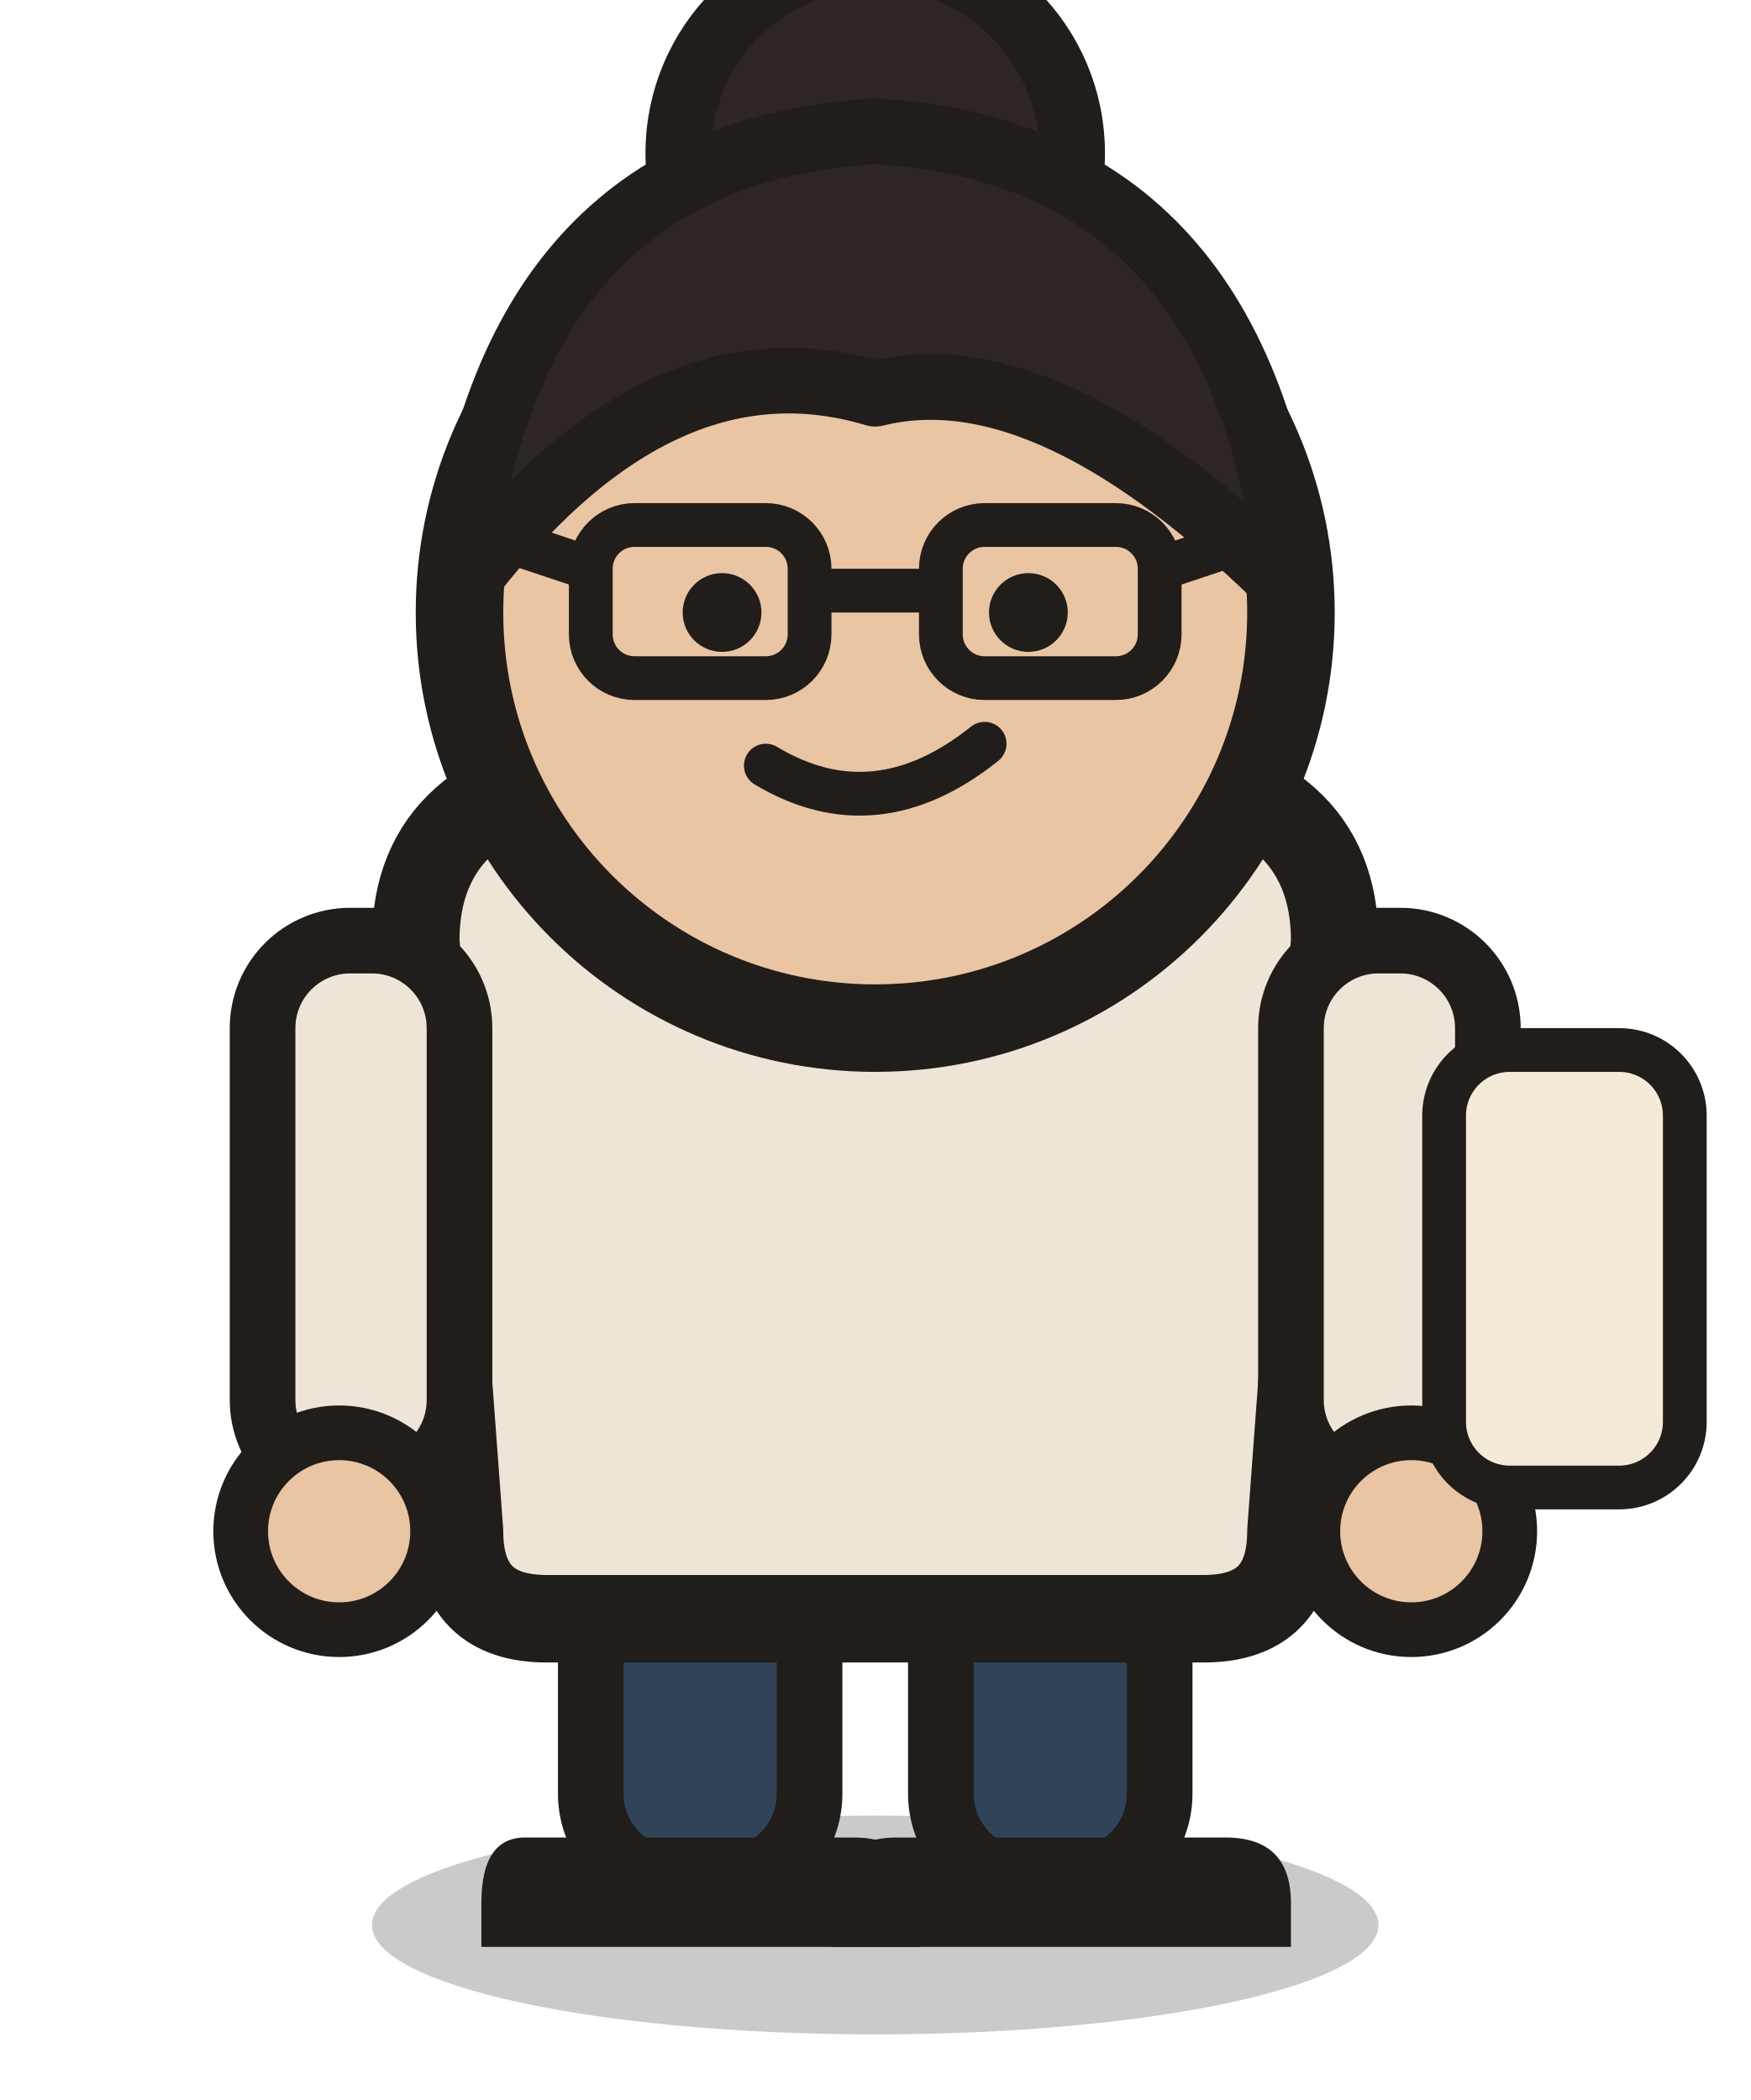
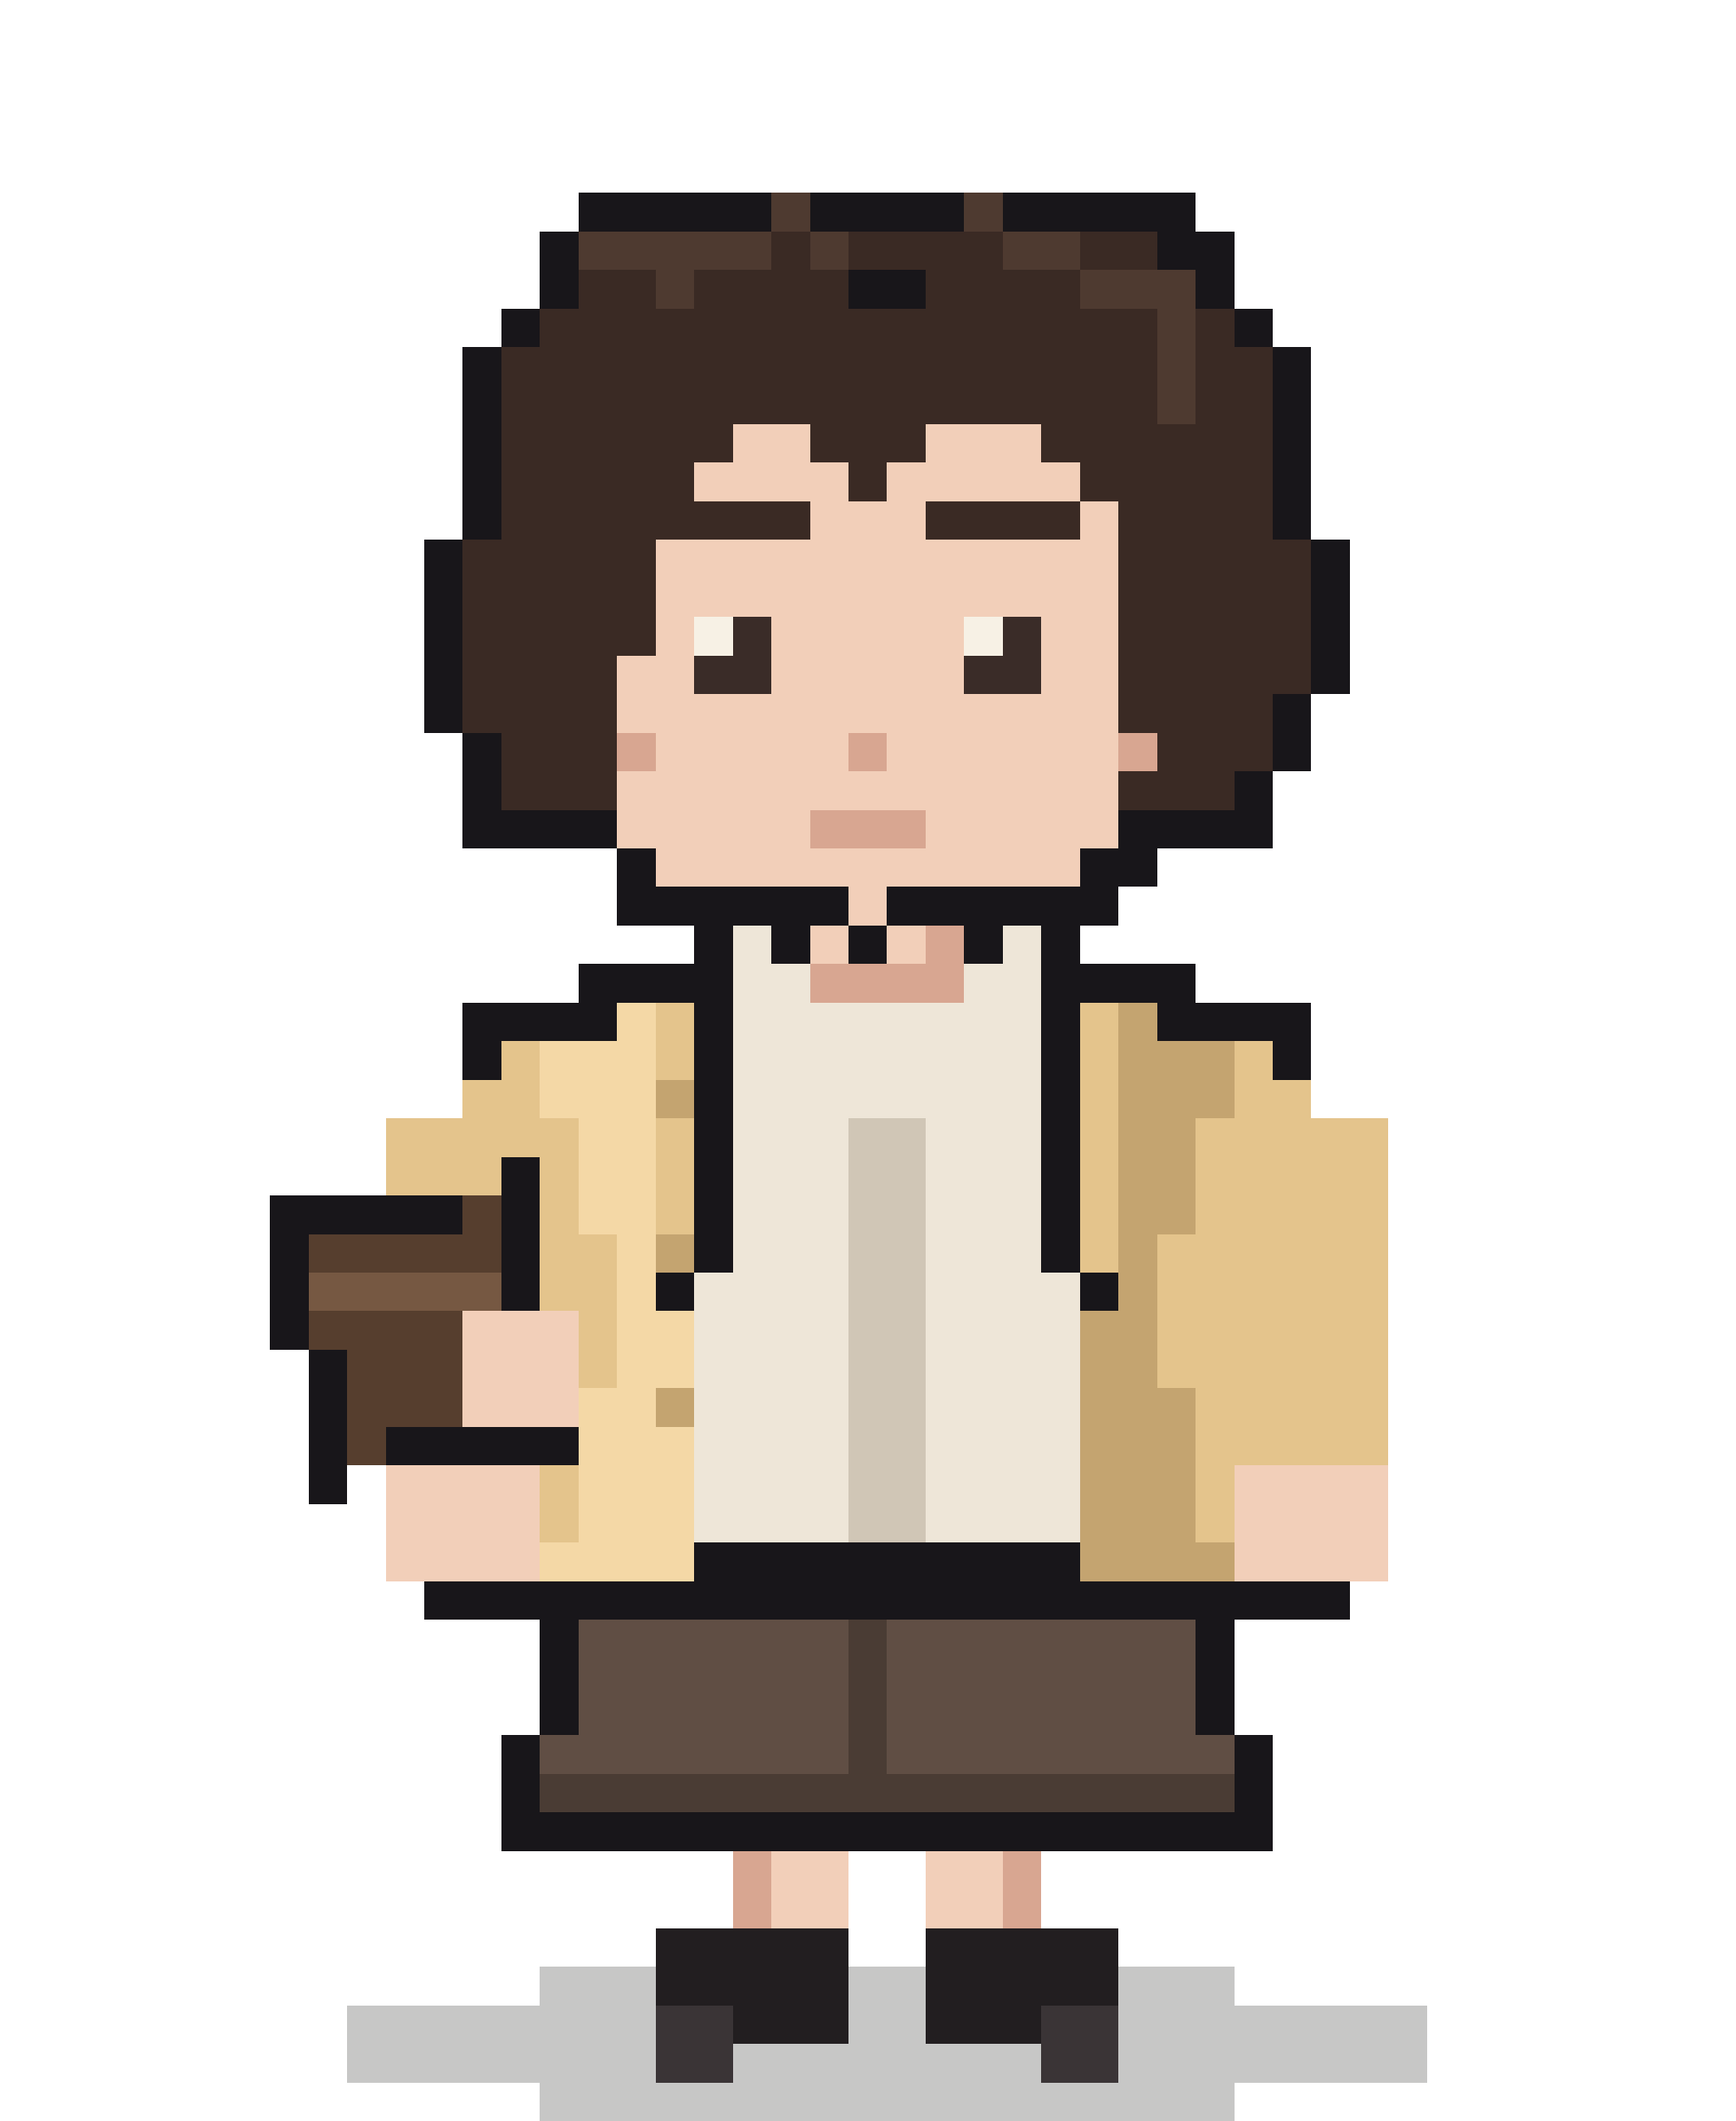
- <svg xmlns="http://www.w3.org/2000/svg" width="80" height="96" viewBox="0 0 80 96" fill="none">
-   <ellipse cx="40" cy="88" rx="23" ry="5" fill="rgba(20,18,15,.22)" />
-   <rect x="27" y="68" width="10" height="18" rx="4" fill="#314356" stroke="#211d1a" stroke-width="3" stroke-linejoin="round" stroke-linecap="round" />
-   <rect x="43" y="68" width="10" height="18" rx="4" fill="#314356" stroke="#211d1a" stroke-width="3" stroke-linejoin="round" stroke-linecap="round" />
-   <path d="M24 84h15q3 0 3 3v2H22v-2q0-3 2-3Z" fill="#211d1a" />
-   <path d="M41 84h15q3 0 3 3v2H38v-2q0-3 3-3Z" fill="#211d1a" />
-   <path d="M19 43 Q19 36 28 35 H52 Q61 36 61 43 L59 70 Q59 74 55 74 H25 Q21 74 21 70Z" fill="#ede6d8" stroke="#211d1a" stroke-width="4" stroke-linejoin="round" stroke-linecap="round" />
-   <rect x="12" y="43" width="9" height="25" rx="4" fill="#ede6d8" stroke="#211d1a" stroke-width="3" stroke-linejoin="round" stroke-linecap="round" />
-   <rect x="59" y="43" width="9" height="25" rx="4" fill="#ede6d8" stroke="#211d1a" stroke-width="3" stroke-linejoin="round" stroke-linecap="round" />
-   <circle cx="15.5" cy="70" r="4.5" fill="#e9c5a3" stroke="#211d1a" stroke-width="2.5" stroke-linejoin="round" stroke-linecap="round" />
-   <circle cx="64.5" cy="70" r="4.5" fill="#e9c5a3" stroke="#211d1a" stroke-width="2.5" stroke-linejoin="round" stroke-linecap="round" />
-   <rect x="34" y="32" width="12" height="8" fill="#e9c5a3" stroke="#211d1a" stroke-width="2" stroke-linejoin="round" stroke-linecap="round" />
-   <circle cx="40" cy="28" r="19" fill="#e9c5a3" stroke="#211d1a" stroke-width="4" stroke-linejoin="round" stroke-linecap="round" />
-   <circle cx="40" cy="7" r="9" fill="#2d2623" stroke="#211d1a" stroke-width="3" stroke-linejoin="round" stroke-linecap="round" />
-   <path d="M21 27 Q23 7 40 6 Q57 7 59 27 Q48 16 40 18 Q30 15 21 27Z" fill="#2d2623" stroke="#211d1a" stroke-width="3" stroke-linejoin="round" stroke-linecap="round" />
-   <circle cx="33" cy="28" r="1.8" fill="#211d1a" />
-   <circle cx="47" cy="28" r="1.8" fill="#211d1a" />
-   <g fill="none" stroke="#211d1a" stroke-width="2">
-     <rect x="27" y="24" width="10" height="7" rx="2" />
-     <rect x="43" y="24" width="10" height="7" rx="2" />
-     <path d="M37 27h6M27 26l-3 -1M53 26l3 -1" />
-   </g>
-   <path d="M35 35 Q40 38 45 34" fill="none" stroke="#211d1a" stroke-width="2" stroke-linecap="round" />
-   <rect x="66" y="48" width="11" height="20" rx="3" fill="#f4ead8" stroke="#211d1a" stroke-width="2" stroke-linejoin="round" stroke-linecap="round" />
+ <svg xmlns="http://www.w3.org/2000/svg" width="90" height="110" viewBox="0 0 90 110" shape-rendering="crispEdges">
+   <rect x="30" y="10" width="10" height="2" fill="#18161a" />
+   <rect x="40" y="10" width="2" height="2" fill="#4e3a30" />
+   <rect x="42" y="10" width="8" height="2" fill="#18161a" />
+   <rect x="50" y="10" width="2" height="2" fill="#4e3a30" />
+   <rect x="52" y="10" width="10" height="2" fill="#18161a" />
+   <rect x="28" y="12" width="2" height="2" fill="#18161a" />
+   <rect x="30" y="12" width="10" height="2" fill="#4e3a30" />
+   <rect x="40" y="12" width="2" height="2" fill="#3a2a24" />
+   <rect x="42" y="12" width="2" height="2" fill="#4e3a30" />
+   <rect x="44" y="12" width="8" height="2" fill="#3a2a24" />
+   <rect x="52" y="12" width="4" height="2" fill="#4e3a30" />
+   <rect x="56" y="12" width="4" height="2" fill="#3a2a24" />
+   <rect x="60" y="12" width="4" height="2" fill="#18161a" />
+   <rect x="28" y="14" width="2" height="2" fill="#18161a" />
+   <rect x="30" y="14" width="4" height="2" fill="#3a2a24" />
+   <rect x="34" y="14" width="2" height="2" fill="#4e3a30" />
+   <rect x="36" y="14" width="8" height="2" fill="#3a2a24" />
+   <rect x="44" y="14" width="4" height="2" fill="#18161a" />
+   <rect x="48" y="14" width="8" height="2" fill="#3a2a24" />
+   <rect x="56" y="14" width="6" height="2" fill="#4e3a30" />
+   <rect x="62" y="14" width="2" height="2" fill="#18161a" />
+   <rect x="26" y="16" width="2" height="2" fill="#18161a" />
+   <rect x="28" y="16" width="32" height="2" fill="#3a2a24" />
+   <rect x="60" y="16" width="2" height="2" fill="#4e3a30" />
+   <rect x="62" y="16" width="2" height="2" fill="#3a2a24" />
+   <rect x="64" y="16" width="2" height="2" fill="#18161a" />
+   <rect x="24" y="18" width="2" height="2" fill="#18161a" />
+   <rect x="26" y="18" width="34" height="2" fill="#3a2a24" />
+   <rect x="60" y="18" width="2" height="2" fill="#4e3a30" />
+   <rect x="62" y="18" width="4" height="2" fill="#3a2a24" />
+   <rect x="66" y="18" width="2" height="2" fill="#18161a" />
+   <rect x="24" y="20" width="2" height="2" fill="#18161a" />
+   <rect x="26" y="20" width="34" height="2" fill="#3a2a24" />
+   <rect x="60" y="20" width="2" height="2" fill="#4e3a30" />
+   <rect x="62" y="20" width="4" height="2" fill="#3a2a24" />
+   <rect x="66" y="20" width="2" height="2" fill="#18161a" />
+   <rect x="24" y="22" width="2" height="2" fill="#18161a" />
+   <rect x="26" y="22" width="12" height="2" fill="#3a2a24" />
+   <rect x="38" y="22" width="4" height="2" fill="#f2cfb9" />
+   <rect x="42" y="22" width="6" height="2" fill="#3a2a24" />
+   <rect x="48" y="22" width="6" height="2" fill="#f2cfb9" />
+   <rect x="54" y="22" width="12" height="2" fill="#3a2a24" />
+   <rect x="66" y="22" width="2" height="2" fill="#18161a" />
+   <rect x="24" y="24" width="2" height="2" fill="#18161a" />
+   <rect x="26" y="24" width="10" height="2" fill="#3a2a24" />
+   <rect x="36" y="24" width="8" height="2" fill="#f2cfb9" />
+   <rect x="44" y="24" width="2" height="2" fill="#3a2a24" />
+   <rect x="46" y="24" width="10" height="2" fill="#f2cfb9" />
+   <rect x="56" y="24" width="10" height="2" fill="#3a2a24" />
+   <rect x="66" y="24" width="2" height="2" fill="#18161a" />
+   <rect x="24" y="26" width="2" height="2" fill="#18161a" />
+   <rect x="26" y="26" width="16" height="2" fill="#3a2a24" />
+   <rect x="42" y="26" width="6" height="2" fill="#f2cfb9" />
+   <rect x="48" y="26" width="8" height="2" fill="#3a2a24" />
+   <rect x="56" y="26" width="2" height="2" fill="#f2cfb9" />
+   <rect x="58" y="26" width="8" height="2" fill="#3a2a24" />
+   <rect x="66" y="26" width="2" height="2" fill="#18161a" />
+   <rect x="22" y="28" width="2" height="2" fill="#18161a" />
+   <rect x="24" y="28" width="10" height="2" fill="#3a2a24" />
+   <rect x="34" y="28" width="24" height="2" fill="#f2cfb9" />
+   <rect x="58" y="28" width="10" height="2" fill="#3a2a24" />
+   <rect x="68" y="28" width="2" height="2" fill="#18161a" />
+   <rect x="22" y="30" width="2" height="2" fill="#18161a" />
+   <rect x="24" y="30" width="10" height="2" fill="#3a2a24" />
+   <rect x="34" y="30" width="24" height="2" fill="#f2cfb9" />
+   <rect x="58" y="30" width="10" height="2" fill="#3a2a24" />
+   <rect x="68" y="30" width="2" height="2" fill="#18161a" />
+   <rect x="22" y="32" width="2" height="2" fill="#18161a" />
+   <rect x="24" y="32" width="10" height="2" fill="#3a2a24" />
+   <rect x="34" y="32" width="2" height="2" fill="#f2cfb9" />
+   <rect x="36" y="32" width="2" height="2" fill="#f7f1e5" />
+   <rect x="38" y="32" width="2" height="2" fill="#3a2c28" />
+   <rect x="40" y="32" width="10" height="2" fill="#f2cfb9" />
+   <rect x="50" y="32" width="2" height="2" fill="#f7f1e5" />
+   <rect x="52" y="32" width="2" height="2" fill="#3a2c28" />
+   <rect x="54" y="32" width="4" height="2" fill="#f2cfb9" />
+   <rect x="58" y="32" width="10" height="2" fill="#3a2a24" />
+   <rect x="68" y="32" width="2" height="2" fill="#18161a" />
+   <rect x="22" y="34" width="2" height="2" fill="#18161a" />
+   <rect x="24" y="34" width="8" height="2" fill="#3a2a24" />
+   <rect x="32" y="34" width="4" height="2" fill="#f2cfb9" />
+   <rect x="36" y="34" width="4" height="2" fill="#3a2c28" />
+   <rect x="40" y="34" width="10" height="2" fill="#f2cfb9" />
+   <rect x="50" y="34" width="4" height="2" fill="#3a2c28" />
+   <rect x="54" y="34" width="4" height="2" fill="#f2cfb9" />
+   <rect x="58" y="34" width="10" height="2" fill="#3a2a24" />
+   <rect x="68" y="34" width="2" height="2" fill="#18161a" />
+   <rect x="22" y="36" width="2" height="2" fill="#18161a" />
+   <rect x="24" y="36" width="8" height="2" fill="#3a2a24" />
+   <rect x="32" y="36" width="26" height="2" fill="#f2cfb9" />
+   <rect x="58" y="36" width="8" height="2" fill="#3a2a24" />
+   <rect x="66" y="36" width="2" height="2" fill="#18161a" />
+   <rect x="24" y="38" width="2" height="2" fill="#18161a" />
+   <rect x="26" y="38" width="6" height="2" fill="#3a2a24" />
+   <rect x="32" y="38" width="2" height="2" fill="#d8a691" />
+   <rect x="34" y="38" width="10" height="2" fill="#f2cfb9" />
+   <rect x="44" y="38" width="2" height="2" fill="#d8a691" />
+   <rect x="46" y="38" width="12" height="2" fill="#f2cfb9" />
+   <rect x="58" y="38" width="2" height="2" fill="#d8a691" />
+   <rect x="60" y="38" width="6" height="2" fill="#3a2a24" />
+   <rect x="66" y="38" width="2" height="2" fill="#18161a" />
+   <rect x="24" y="40" width="2" height="2" fill="#18161a" />
+   <rect x="26" y="40" width="6" height="2" fill="#3a2a24" />
+   <rect x="32" y="40" width="26" height="2" fill="#f2cfb9" />
+   <rect x="58" y="40" width="6" height="2" fill="#3a2a24" />
+   <rect x="64" y="40" width="2" height="2" fill="#18161a" />
+   <rect x="24" y="42" width="8" height="2" fill="#18161a" />
+   <rect x="32" y="42" width="10" height="2" fill="#f2cfb9" />
+   <rect x="42" y="42" width="6" height="2" fill="#d8a691" />
+   <rect x="48" y="42" width="10" height="2" fill="#f2cfb9" />
+   <rect x="58" y="42" width="8" height="2" fill="#18161a" />
+   <rect x="32" y="44" width="2" height="2" fill="#18161a" />
+   <rect x="34" y="44" width="22" height="2" fill="#f2cfb9" />
+   <rect x="56" y="44" width="4" height="2" fill="#18161a" />
+   <rect x="32" y="46" width="12" height="2" fill="#18161a" />
+   <rect x="44" y="46" width="2" height="2" fill="#f2cfb9" />
+   <rect x="46" y="46" width="12" height="2" fill="#18161a" />
+   <rect x="36" y="48" width="2" height="2" fill="#18161a" />
+   <rect x="38" y="48" width="2" height="2" fill="#eee6d8" />
+   <rect x="40" y="48" width="2" height="2" fill="#18161a" />
+   <rect x="42" y="48" width="2" height="2" fill="#f2cfb9" />
+   <rect x="44" y="48" width="2" height="2" fill="#18161a" />
+   <rect x="46" y="48" width="2" height="2" fill="#f2cfb9" />
+   <rect x="48" y="48" width="2" height="2" fill="#d8a691" />
+   <rect x="50" y="48" width="2" height="2" fill="#18161a" />
+   <rect x="52" y="48" width="2" height="2" fill="#eee6d8" />
+   <rect x="54" y="48" width="2" height="2" fill="#18161a" />
+   <rect x="30" y="50" width="8" height="2" fill="#18161a" />
+   <rect x="38" y="50" width="4" height="2" fill="#eee6d8" />
+   <rect x="42" y="50" width="8" height="2" fill="#d8a691" />
+   <rect x="50" y="50" width="4" height="2" fill="#eee6d8" />
+   <rect x="54" y="50" width="8" height="2" fill="#18161a" />
+   <rect x="24" y="52" width="8" height="2" fill="#18161a" />
+   <rect x="32" y="52" width="2" height="2" fill="#f4d8a6" />
+   <rect x="34" y="52" width="2" height="2" fill="#e4c48c" />
+   <rect x="36" y="52" width="2" height="2" fill="#18161a" />
+   <rect x="38" y="52" width="16" height="2" fill="#eee6d8" />
+   <rect x="54" y="52" width="2" height="2" fill="#18161a" />
+   <rect x="56" y="52" width="2" height="2" fill="#e4c48c" />
+   <rect x="58" y="52" width="2" height="2" fill="#c4a470" />
+   <rect x="60" y="52" width="8" height="2" fill="#18161a" />
+   <rect x="24" y="54" width="2" height="2" fill="#18161a" />
+   <rect x="26" y="54" width="2" height="2" fill="#e4c48c" />
+   <rect x="28" y="54" width="6" height="2" fill="#f4d8a6" />
+   <rect x="34" y="54" width="2" height="2" fill="#e4c48c" />
+   <rect x="36" y="54" width="2" height="2" fill="#18161a" />
+   <rect x="38" y="54" width="16" height="2" fill="#eee6d8" />
+   <rect x="54" y="54" width="2" height="2" fill="#18161a" />
+   <rect x="56" y="54" width="2" height="2" fill="#e4c48c" />
+   <rect x="58" y="54" width="6" height="2" fill="#c4a470" />
+   <rect x="64" y="54" width="2" height="2" fill="#e4c48c" />
+   <rect x="66" y="54" width="2" height="2" fill="#18161a" />
+   <rect x="24" y="56" width="4" height="2" fill="#e4c48c" />
+   <rect x="28" y="56" width="6" height="2" fill="#f4d8a6" />
+   <rect x="34" y="56" width="2" height="2" fill="#c4a470" />
+   <rect x="36" y="56" width="2" height="2" fill="#18161a" />
+   <rect x="38" y="56" width="16" height="2" fill="#eee6d8" />
+   <rect x="54" y="56" width="2" height="2" fill="#18161a" />
+   <rect x="56" y="56" width="2" height="2" fill="#e4c48c" />
+   <rect x="58" y="56" width="6" height="2" fill="#c4a470" />
+   <rect x="64" y="56" width="4" height="2" fill="#e4c48c" />
+   <rect x="20" y="58" width="10" height="2" fill="#e4c48c" />
+   <rect x="30" y="58" width="4" height="2" fill="#f4d8a6" />
+   <rect x="34" y="58" width="2" height="2" fill="#e4c48c" />
+   <rect x="36" y="58" width="2" height="2" fill="#18161a" />
+   <rect x="38" y="58" width="6" height="2" fill="#eee6d8" />
+   <rect x="44" y="58" width="4" height="2" fill="#d0c6b6" />
+   <rect x="48" y="58" width="6" height="2" fill="#eee6d8" />
+   <rect x="54" y="58" width="2" height="2" fill="#18161a" />
+   <rect x="56" y="58" width="2" height="2" fill="#e4c48c" />
+   <rect x="58" y="58" width="4" height="2" fill="#c4a470" />
+   <rect x="62" y="58" width="10" height="2" fill="#e4c48c" />
+   <rect x="20" y="60" width="6" height="2" fill="#e4c48c" />
+   <rect x="26" y="60" width="2" height="2" fill="#18161a" />
+   <rect x="28" y="60" width="2" height="2" fill="#e4c48c" />
+   <rect x="30" y="60" width="4" height="2" fill="#f4d8a6" />
+   <rect x="34" y="60" width="2" height="2" fill="#e4c48c" />
+   <rect x="36" y="60" width="2" height="2" fill="#18161a" />
+   <rect x="38" y="60" width="6" height="2" fill="#eee6d8" />
+   <rect x="44" y="60" width="4" height="2" fill="#d0c6b6" />
+   <rect x="48" y="60" width="6" height="2" fill="#eee6d8" />
+   <rect x="54" y="60" width="2" height="2" fill="#18161a" />
+   <rect x="56" y="60" width="2" height="2" fill="#e4c48c" />
+   <rect x="58" y="60" width="4" height="2" fill="#c4a470" />
+   <rect x="62" y="60" width="10" height="2" fill="#e4c48c" />
+   <rect x="14" y="62" width="10" height="2" fill="#18161a" />
+   <rect x="24" y="62" width="2" height="2" fill="#563e2e" />
+   <rect x="26" y="62" width="2" height="2" fill="#18161a" />
+   <rect x="28" y="62" width="2" height="2" fill="#e4c48c" />
+   <rect x="30" y="62" width="4" height="2" fill="#f4d8a6" />
+   <rect x="34" y="62" width="2" height="2" fill="#e4c48c" />
+   <rect x="36" y="62" width="2" height="2" fill="#18161a" />
+   <rect x="38" y="62" width="6" height="2" fill="#eee6d8" />
+   <rect x="44" y="62" width="4" height="2" fill="#d0c6b6" />
+   <rect x="48" y="62" width="6" height="2" fill="#eee6d8" />
+   <rect x="54" y="62" width="2" height="2" fill="#18161a" />
+   <rect x="56" y="62" width="2" height="2" fill="#e4c48c" />
+   <rect x="58" y="62" width="4" height="2" fill="#c4a470" />
+   <rect x="62" y="62" width="10" height="2" fill="#e4c48c" />
+   <rect x="14" y="64" width="2" height="2" fill="#18161a" />
+   <rect x="16" y="64" width="10" height="2" fill="#563e2e" />
+   <rect x="26" y="64" width="2" height="2" fill="#18161a" />
+   <rect x="28" y="64" width="4" height="2" fill="#e4c48c" />
+   <rect x="32" y="64" width="2" height="2" fill="#f4d8a6" />
+   <rect x="34" y="64" width="2" height="2" fill="#c4a470" />
+   <rect x="36" y="64" width="2" height="2" fill="#18161a" />
+   <rect x="38" y="64" width="6" height="2" fill="#eee6d8" />
+   <rect x="44" y="64" width="4" height="2" fill="#d0c6b6" />
+   <rect x="48" y="64" width="6" height="2" fill="#eee6d8" />
+   <rect x="54" y="64" width="2" height="2" fill="#18161a" />
+   <rect x="56" y="64" width="2" height="2" fill="#e4c48c" />
+   <rect x="58" y="64" width="2" height="2" fill="#c4a470" />
+   <rect x="60" y="64" width="12" height="2" fill="#e4c48c" />
+   <rect x="14" y="66" width="2" height="2" fill="#18161a" />
+   <rect x="16" y="66" width="10" height="2" fill="#765842" />
+   <rect x="26" y="66" width="2" height="2" fill="#18161a" />
+   <rect x="28" y="66" width="4" height="2" fill="#e4c48c" />
+   <rect x="32" y="66" width="2" height="2" fill="#f4d8a6" />
+   <rect x="34" y="66" width="2" height="2" fill="#18161a" />
+   <rect x="36" y="66" width="8" height="2" fill="#eee6d8" />
+   <rect x="44" y="66" width="4" height="2" fill="#d0c6b6" />
+   <rect x="48" y="66" width="8" height="2" fill="#eee6d8" />
+   <rect x="56" y="66" width="2" height="2" fill="#18161a" />
+   <rect x="58" y="66" width="2" height="2" fill="#c4a470" />
+   <rect x="60" y="66" width="12" height="2" fill="#e4c48c" />
+   <rect x="14" y="68" width="2" height="2" fill="#18161a" />
+   <rect x="16" y="68" width="8" height="2" fill="#563e2e" />
+   <rect x="24" y="68" width="6" height="2" fill="#f2cfb9" />
+   <rect x="30" y="68" width="2" height="2" fill="#e4c48c" />
+   <rect x="32" y="68" width="4" height="2" fill="#f4d8a6" />
+   <rect x="36" y="68" width="8" height="2" fill="#eee6d8" />
+   <rect x="44" y="68" width="4" height="2" fill="#d0c6b6" />
+   <rect x="48" y="68" width="8" height="2" fill="#eee6d8" />
+   <rect x="56" y="68" width="4" height="2" fill="#c4a470" />
+   <rect x="60" y="68" width="12" height="2" fill="#e4c48c" />
+   <rect x="16" y="70" width="2" height="2" fill="#18161a" />
+   <rect x="18" y="70" width="6" height="2" fill="#563e2e" />
+   <rect x="24" y="70" width="6" height="2" fill="#f2cfb9" />
+   <rect x="30" y="70" width="2" height="2" fill="#e4c48c" />
+   <rect x="32" y="70" width="4" height="2" fill="#f4d8a6" />
+   <rect x="36" y="70" width="8" height="2" fill="#eee6d8" />
+   <rect x="44" y="70" width="4" height="2" fill="#d0c6b6" />
+   <rect x="48" y="70" width="8" height="2" fill="#eee6d8" />
+   <rect x="56" y="70" width="4" height="2" fill="#c4a470" />
+   <rect x="60" y="70" width="12" height="2" fill="#e4c48c" />
+   <rect x="16" y="72" width="2" height="2" fill="#18161a" />
+   <rect x="18" y="72" width="6" height="2" fill="#563e2e" />
+   <rect x="24" y="72" width="6" height="2" fill="#f2cfb9" />
+   <rect x="30" y="72" width="4" height="2" fill="#f4d8a6" />
+   <rect x="34" y="72" width="2" height="2" fill="#c4a470" />
+   <rect x="36" y="72" width="8" height="2" fill="#eee6d8" />
+   <rect x="44" y="72" width="4" height="2" fill="#d0c6b6" />
+   <rect x="48" y="72" width="8" height="2" fill="#eee6d8" />
+   <rect x="56" y="72" width="6" height="2" fill="#c4a470" />
+   <rect x="62" y="72" width="10" height="2" fill="#e4c48c" />
+   <rect x="16" y="74" width="2" height="2" fill="#18161a" />
+   <rect x="18" y="74" width="2" height="2" fill="#563e2e" />
+   <rect x="20" y="74" width="10" height="2" fill="#18161a" />
+   <rect x="30" y="74" width="6" height="2" fill="#f4d8a6" />
+   <rect x="36" y="74" width="8" height="2" fill="#eee6d8" />
+   <rect x="44" y="74" width="4" height="2" fill="#d0c6b6" />
+   <rect x="48" y="74" width="8" height="2" fill="#eee6d8" />
+   <rect x="56" y="74" width="6" height="2" fill="#c4a470" />
+   <rect x="62" y="74" width="10" height="2" fill="#e4c48c" />
+   <rect x="16" y="76" width="2" height="2" fill="#18161a" />
+   <rect x="20" y="76" width="8" height="2" fill="#f2cfb9" />
+   <rect x="28" y="76" width="2" height="2" fill="#e4c48c" />
+   <rect x="30" y="76" width="6" height="2" fill="#f4d8a6" />
+   <rect x="36" y="76" width="8" height="2" fill="#eee6d8" />
+   <rect x="44" y="76" width="4" height="2" fill="#d0c6b6" />
+   <rect x="48" y="76" width="8" height="2" fill="#eee6d8" />
+   <rect x="56" y="76" width="6" height="2" fill="#c4a470" />
+   <rect x="62" y="76" width="2" height="2" fill="#e4c48c" />
+   <rect x="64" y="76" width="8" height="2" fill="#f2cfb9" />
+   <rect x="20" y="78" width="8" height="2" fill="#f2cfb9" />
+   <rect x="28" y="78" width="2" height="2" fill="#e4c48c" />
+   <rect x="30" y="78" width="6" height="2" fill="#f4d8a6" />
+   <rect x="36" y="78" width="8" height="2" fill="#eee6d8" />
+   <rect x="44" y="78" width="4" height="2" fill="#d0c6b6" />
+   <rect x="48" y="78" width="8" height="2" fill="#eee6d8" />
+   <rect x="56" y="78" width="6" height="2" fill="#c4a470" />
+   <rect x="62" y="78" width="2" height="2" fill="#e4c48c" />
+   <rect x="64" y="78" width="8" height="2" fill="#f2cfb9" />
+   <rect x="20" y="80" width="8" height="2" fill="#f2cfb9" />
+   <rect x="28" y="80" width="8" height="2" fill="#f4d8a6" />
+   <rect x="36" y="80" width="20" height="2" fill="#18161a" />
+   <rect x="56" y="80" width="8" height="2" fill="#c4a470" />
+   <rect x="64" y="80" width="8" height="2" fill="#f2cfb9" />
+   <rect x="22" y="82" width="48" height="2" fill="#18161a" />
+   <rect x="28" y="84" width="2" height="2" fill="#18161a" />
+   <rect x="30" y="84" width="14" height="2" fill="#604e44" />
+   <rect x="44" y="84" width="2" height="2" fill="#4a3c34" />
+   <rect x="46" y="84" width="16" height="2" fill="#604e44" />
+   <rect x="62" y="84" width="2" height="2" fill="#18161a" />
+   <rect x="28" y="86" width="2" height="2" fill="#18161a" />
+   <rect x="30" y="86" width="14" height="2" fill="#604e44" />
+   <rect x="44" y="86" width="2" height="2" fill="#4a3c34" />
+   <rect x="46" y="86" width="16" height="2" fill="#604e44" />
+   <rect x="62" y="86" width="2" height="2" fill="#18161a" />
+   <rect x="28" y="88" width="2" height="2" fill="#18161a" />
+   <rect x="30" y="88" width="14" height="2" fill="#604e44" />
+   <rect x="44" y="88" width="2" height="2" fill="#4a3c34" />
+   <rect x="46" y="88" width="16" height="2" fill="#604e44" />
+   <rect x="62" y="88" width="2" height="2" fill="#18161a" />
+   <rect x="26" y="90" width="2" height="2" fill="#18161a" />
+   <rect x="28" y="90" width="16" height="2" fill="#604e44" />
+   <rect x="44" y="90" width="2" height="2" fill="#4a3c34" />
+   <rect x="46" y="90" width="18" height="2" fill="#604e44" />
+   <rect x="64" y="90" width="2" height="2" fill="#18161a" />
+   <rect x="26" y="92" width="2" height="2" fill="#18161a" />
+   <rect x="28" y="92" width="36" height="2" fill="#4a3c34" />
+   <rect x="64" y="92" width="2" height="2" fill="#18161a" />
+   <rect x="26" y="94" width="40" height="2" fill="#18161a" />
+   <rect x="38" y="96" width="2" height="2" fill="#d8a691" />
+   <rect x="40" y="96" width="4" height="2" fill="#f2cfb9" />
+   <rect x="48" y="96" width="4" height="2" fill="#f2cfb9" />
+   <rect x="52" y="96" width="2" height="2" fill="#d8a691" />
+   <rect x="38" y="98" width="2" height="2" fill="#d8a691" />
+   <rect x="40" y="98" width="4" height="2" fill="#f2cfb9" />
+   <rect x="48" y="98" width="4" height="2" fill="#f2cfb9" />
+   <rect x="52" y="98" width="2" height="2" fill="#d8a691" />
+   <rect x="34" y="100" width="10" height="2" fill="#221e20" />
+   <rect x="48" y="100" width="10" height="2" fill="#221e20" />
+   <rect x="28" y="102" width="6" height="2" fill="rgba(20,18,15,0.235)" />
+   <rect x="34" y="102" width="10" height="2" fill="#221e20" />
+   <rect x="44" y="102" width="4" height="2" fill="rgba(20,18,15,0.235)" />
+   <rect x="48" y="102" width="10" height="2" fill="#221e20" />
+   <rect x="58" y="102" width="6" height="2" fill="rgba(20,18,15,0.235)" />
+   <rect x="18" y="104" width="16" height="2" fill="rgba(20,18,15,0.235)" />
+   <rect x="34" y="104" width="4" height="2" fill="#3a3436" />
+   <rect x="38" y="104" width="6" height="2" fill="#221e20" />
+   <rect x="44" y="104" width="4" height="2" fill="rgba(20,18,15,0.235)" />
+   <rect x="48" y="104" width="6" height="2" fill="#221e20" />
+   <rect x="54" y="104" width="4" height="2" fill="#3a3436" />
+   <rect x="58" y="104" width="16" height="2" fill="rgba(20,18,15,0.235)" />
+   <rect x="18" y="106" width="16" height="2" fill="rgba(20,18,15,0.235)" />
+   <rect x="34" y="106" width="4" height="2" fill="#3a3436" />
+   <rect x="38" y="106" width="16" height="2" fill="rgba(20,18,15,0.235)" />
+   <rect x="54" y="106" width="4" height="2" fill="#3a3436" />
+   <rect x="58" y="106" width="16" height="2" fill="rgba(20,18,15,0.235)" />
+   <rect x="28" y="108" width="36" height="2" fill="rgba(20,18,15,0.235)" />
</svg>
